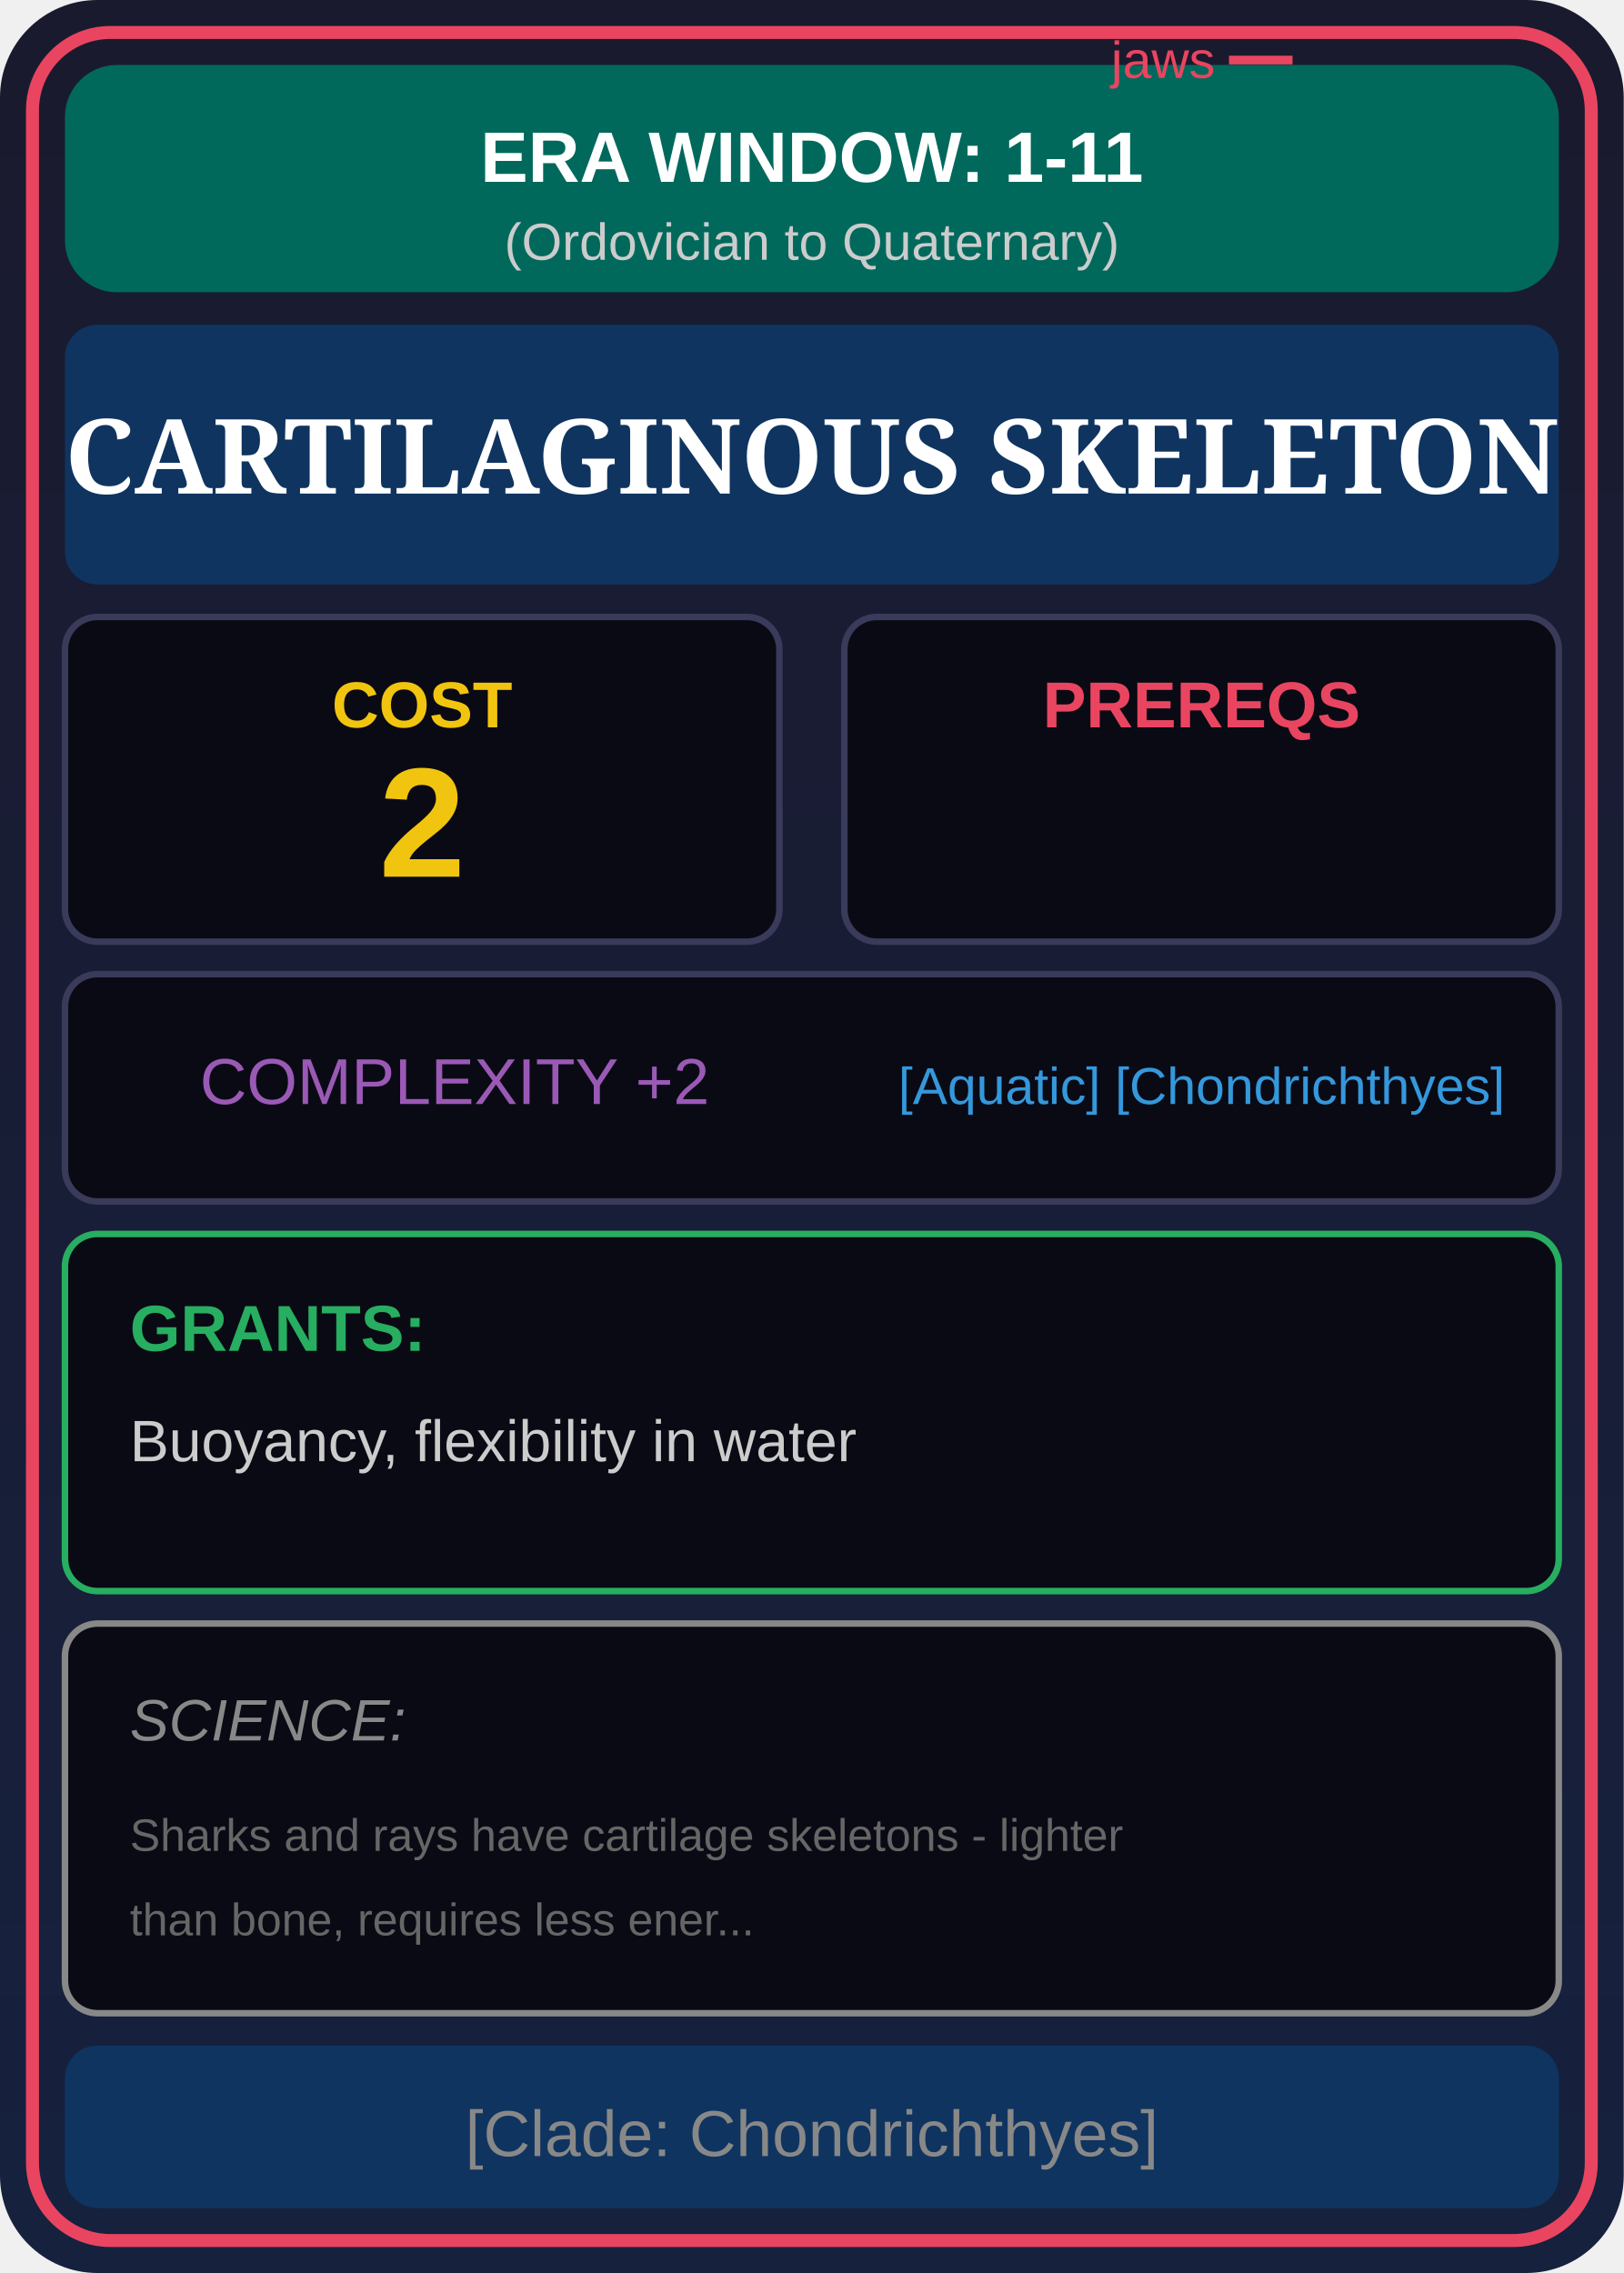
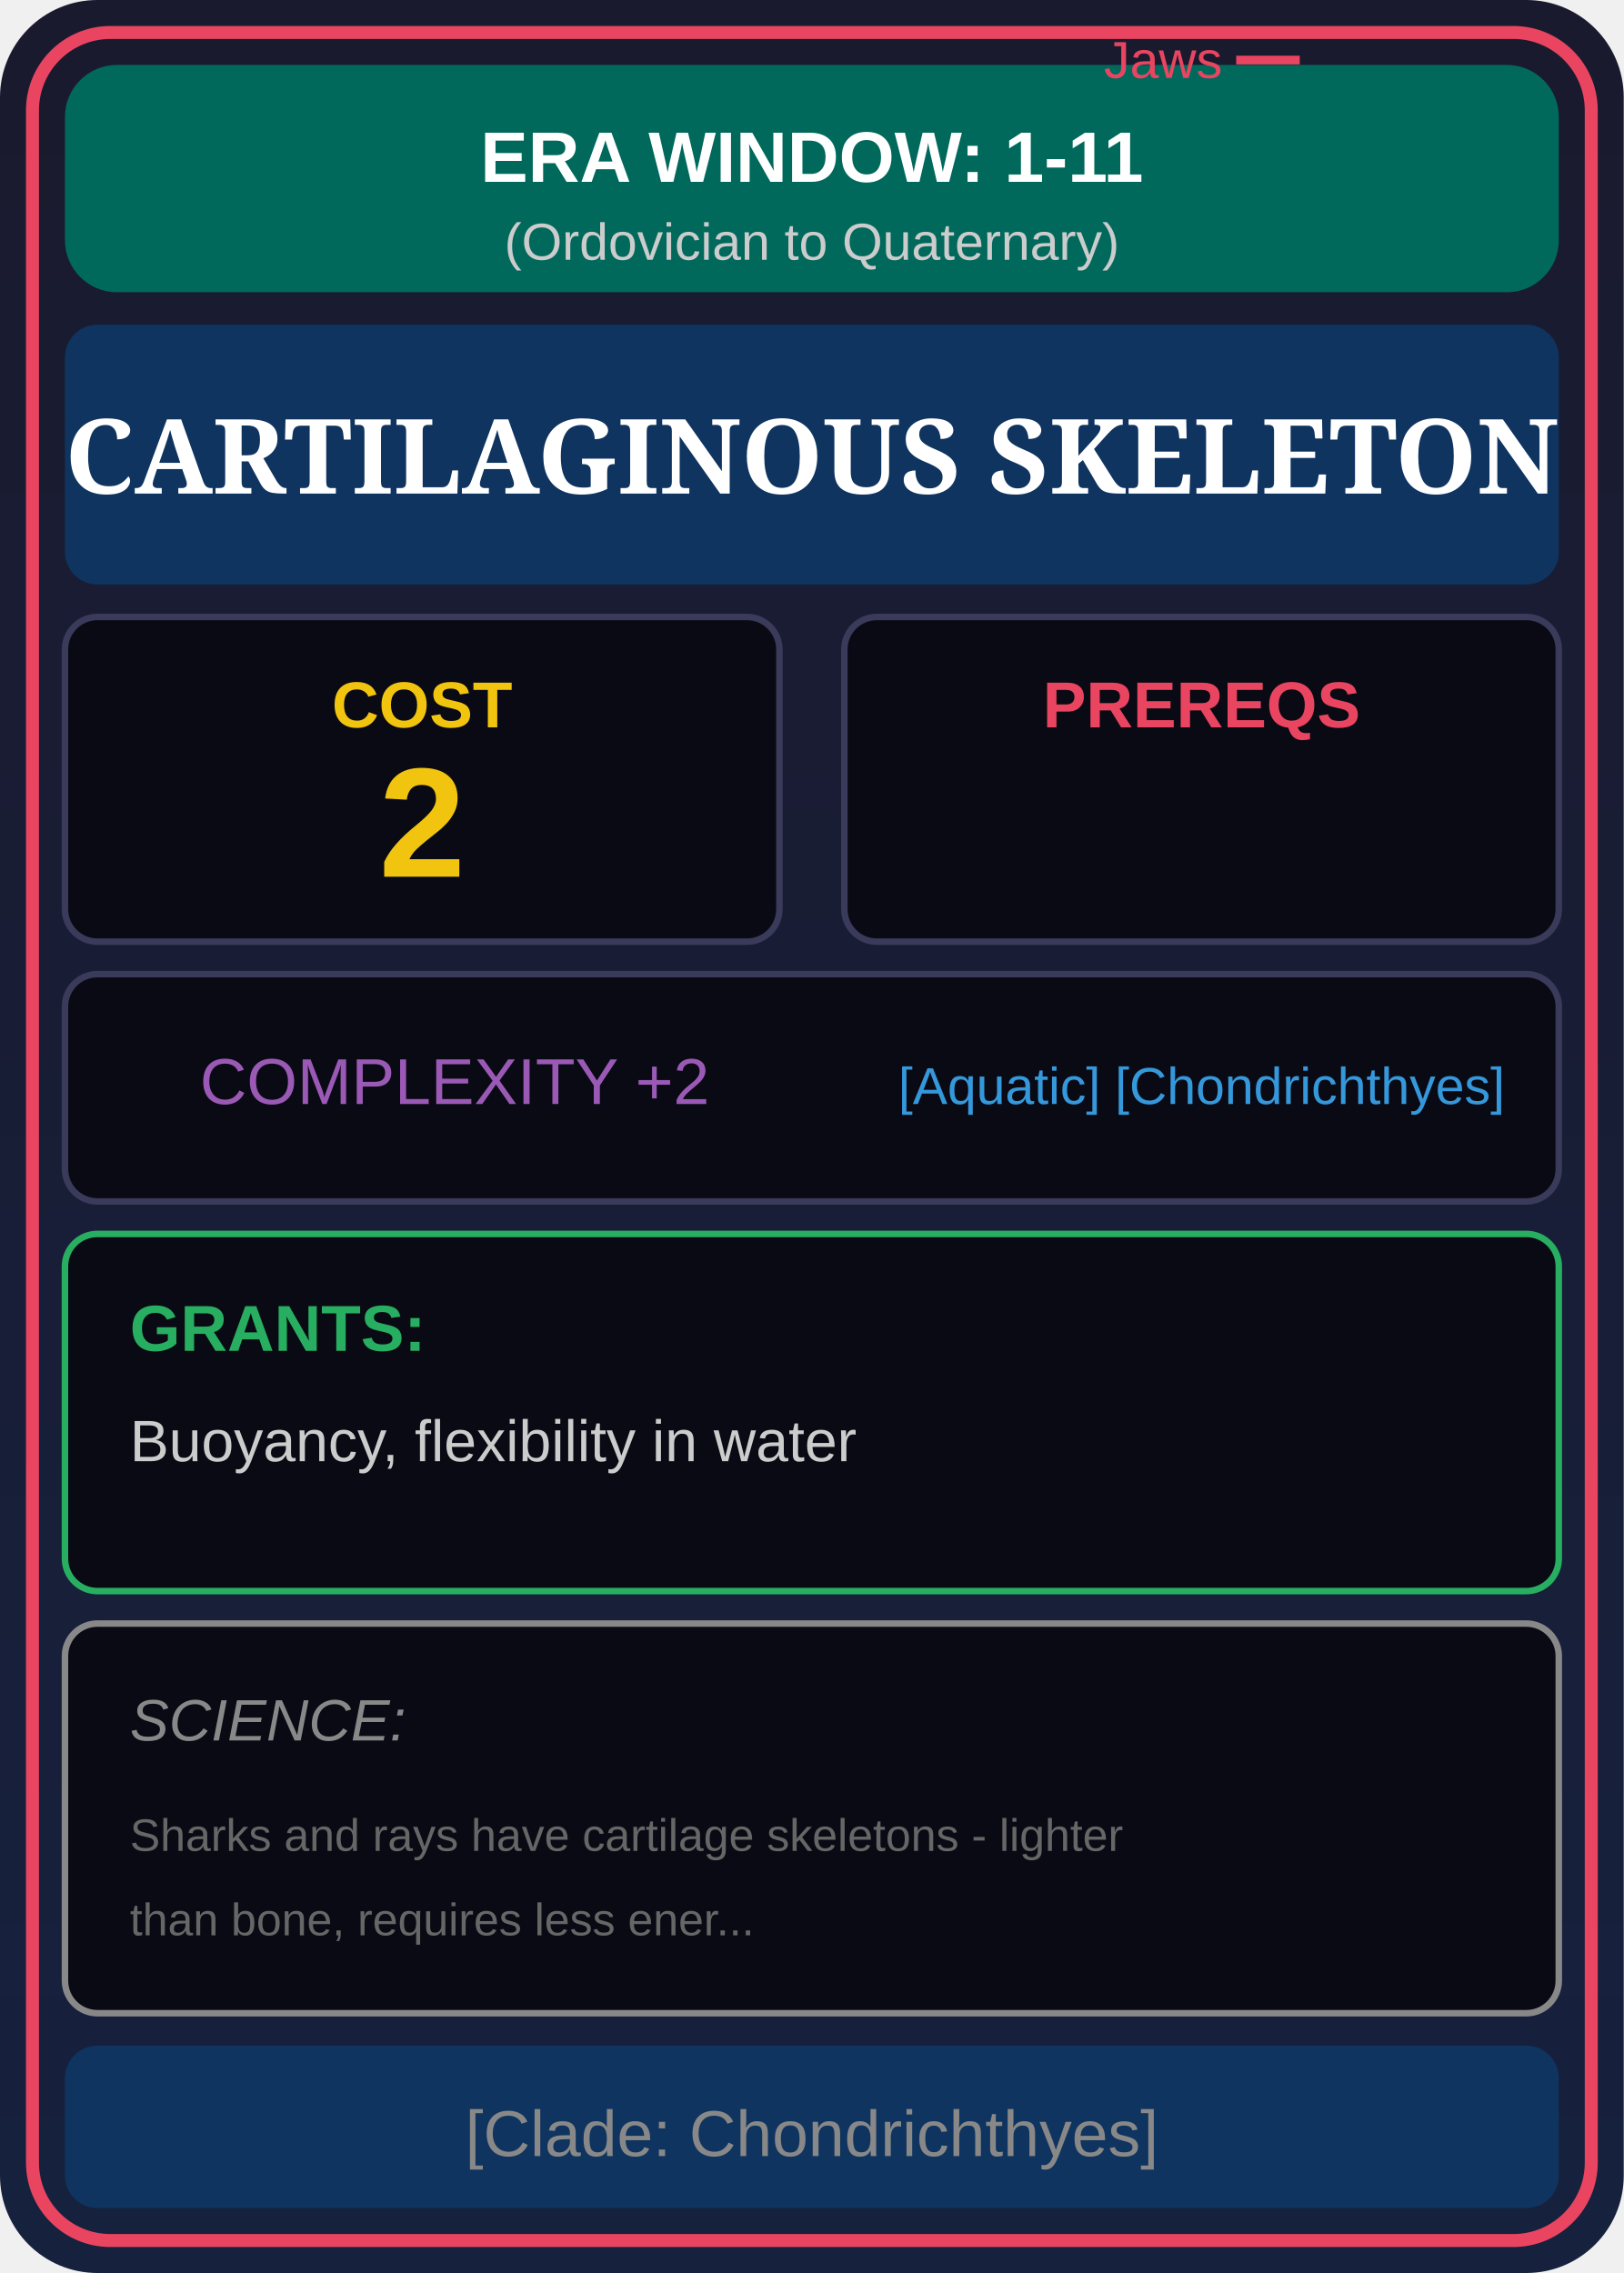
<svg xmlns="http://www.w3.org/2000/svg" viewBox="0 0 250 350" width="250" height="350">
  <defs>
    <linearGradient id="cardBg" x1="0%" y1="0%" x2="0%" y2="100%">
      <stop offset="0%" style="stop-color:#1a1a2e" />
      <stop offset="100%" style="stop-color:#16213e" />
    </linearGradient>
    <linearGradient id="eraGrad" x1="0%" y1="0%" x2="100%" y2="0%">
      <stop offset="0%" style="stop-color:#00695c" />
      <stop offset="100%" style="stop-color:#00695c" />
    </linearGradient>
  </defs>
  <rect width="250" height="350" fill="url(#cardBg)" rx="15" />
  <rect x="5" y="5" width="240" height="340" fill="none" stroke="#e94560" stroke-width="2" rx="12" />
  <rect x="10" y="10" width="230" height="35" fill="url(#eraGrad)" rx="8" />
  <text x="125" y="28" font-family="Arial" font-size="11" fill="#fff" text-anchor="middle" font-weight="bold">ERA WINDOW: 1-11</text>
  <text x="125" y="40" font-family="Arial" font-size="8" fill="#ccc" text-anchor="middle">(Ordovician to Quaternary)</text>
  <rect x="10" y="50" width="230" height="40" fill="#0f3460" rx="5" />
  <text x="125" y="76" font-family="Georgia" font-size="16" fill="#fff" text-anchor="middle" font-weight="bold">CARTILAGINOUS SKELETON</text>
  <rect x="10" y="95" width="110" height="50" fill="#0a0a15" stroke="#3a3a5a" rx="5" />
  <text x="65" y="112" font-family="Arial" font-size="10" fill="#f1c40f" text-anchor="middle" font-weight="bold">COST</text>
  <text x="65" y="135" font-family="Arial" font-size="24" fill="#f1c40f" text-anchor="middle" font-weight="bold">2</text>
  <rect x="130" y="95" width="110" height="50" fill="#0a0a15" stroke="#3a3a5a" rx="5" />
  <text x="185" y="112" font-family="Arial" font-size="10" fill="#e94560" text-anchor="middle" font-weight="bold">PREREQS</text>
  <text font-family="Arial" font-size="8" text-anchor="middle">
-     <tspan x="185" dy="12" fill="#e94560">jaws ━━</tspan>
+     <tspan x="185" dy="12" fill="#e94560">Jaws ━━</tspan>
  </text>
  <rect x="10" y="150" width="230" height="35" fill="#0a0a15" stroke="#3a3a5a" rx="5" />
  <text x="70" y="170" font-family="Arial" font-size="10" fill="#9b59b6" text-anchor="middle">COMPLEXITY +2</text>
  <text x="185" y="170" font-family="Arial" font-size="8" fill="#3498db" text-anchor="middle">[Aquatic] [Chondrichthyes]</text>
  <rect x="10" y="190" width="230" height="55" fill="#0a0a15" stroke="#27ae60" rx="5" />
  <text x="20" y="208" font-family="Arial" font-size="10" fill="#27ae60" font-weight="bold">GRANTS:</text>
  <text x="20" y="225" font-family="Arial" font-size="9" fill="#ccc">Buoyancy, flexibility in water</text>
  <rect x="10" y="250" width="230" height="60" fill="#0a0a15" stroke="#888" rx="5" />
  <text x="20" y="268" font-family="Arial" font-size="9" fill="#888" font-style="italic">SCIENCE:</text>
  <text x="20" y="285" font-family="Arial" font-size="7" fill="#666">Sharks and rays have cartilage skeletons - lighter</text>
  <text x="20" y="298" font-family="Arial" font-size="7" fill="#666"> than bone, requires less ener...</text>
  <rect x="10" y="315" width="230" height="25" fill="#0f3460" rx="5" />
  <text x="125" y="332" font-family="Arial" font-size="10" fill="#888" text-anchor="middle">[Clade: Chondrichthyes]</text>
</svg>
